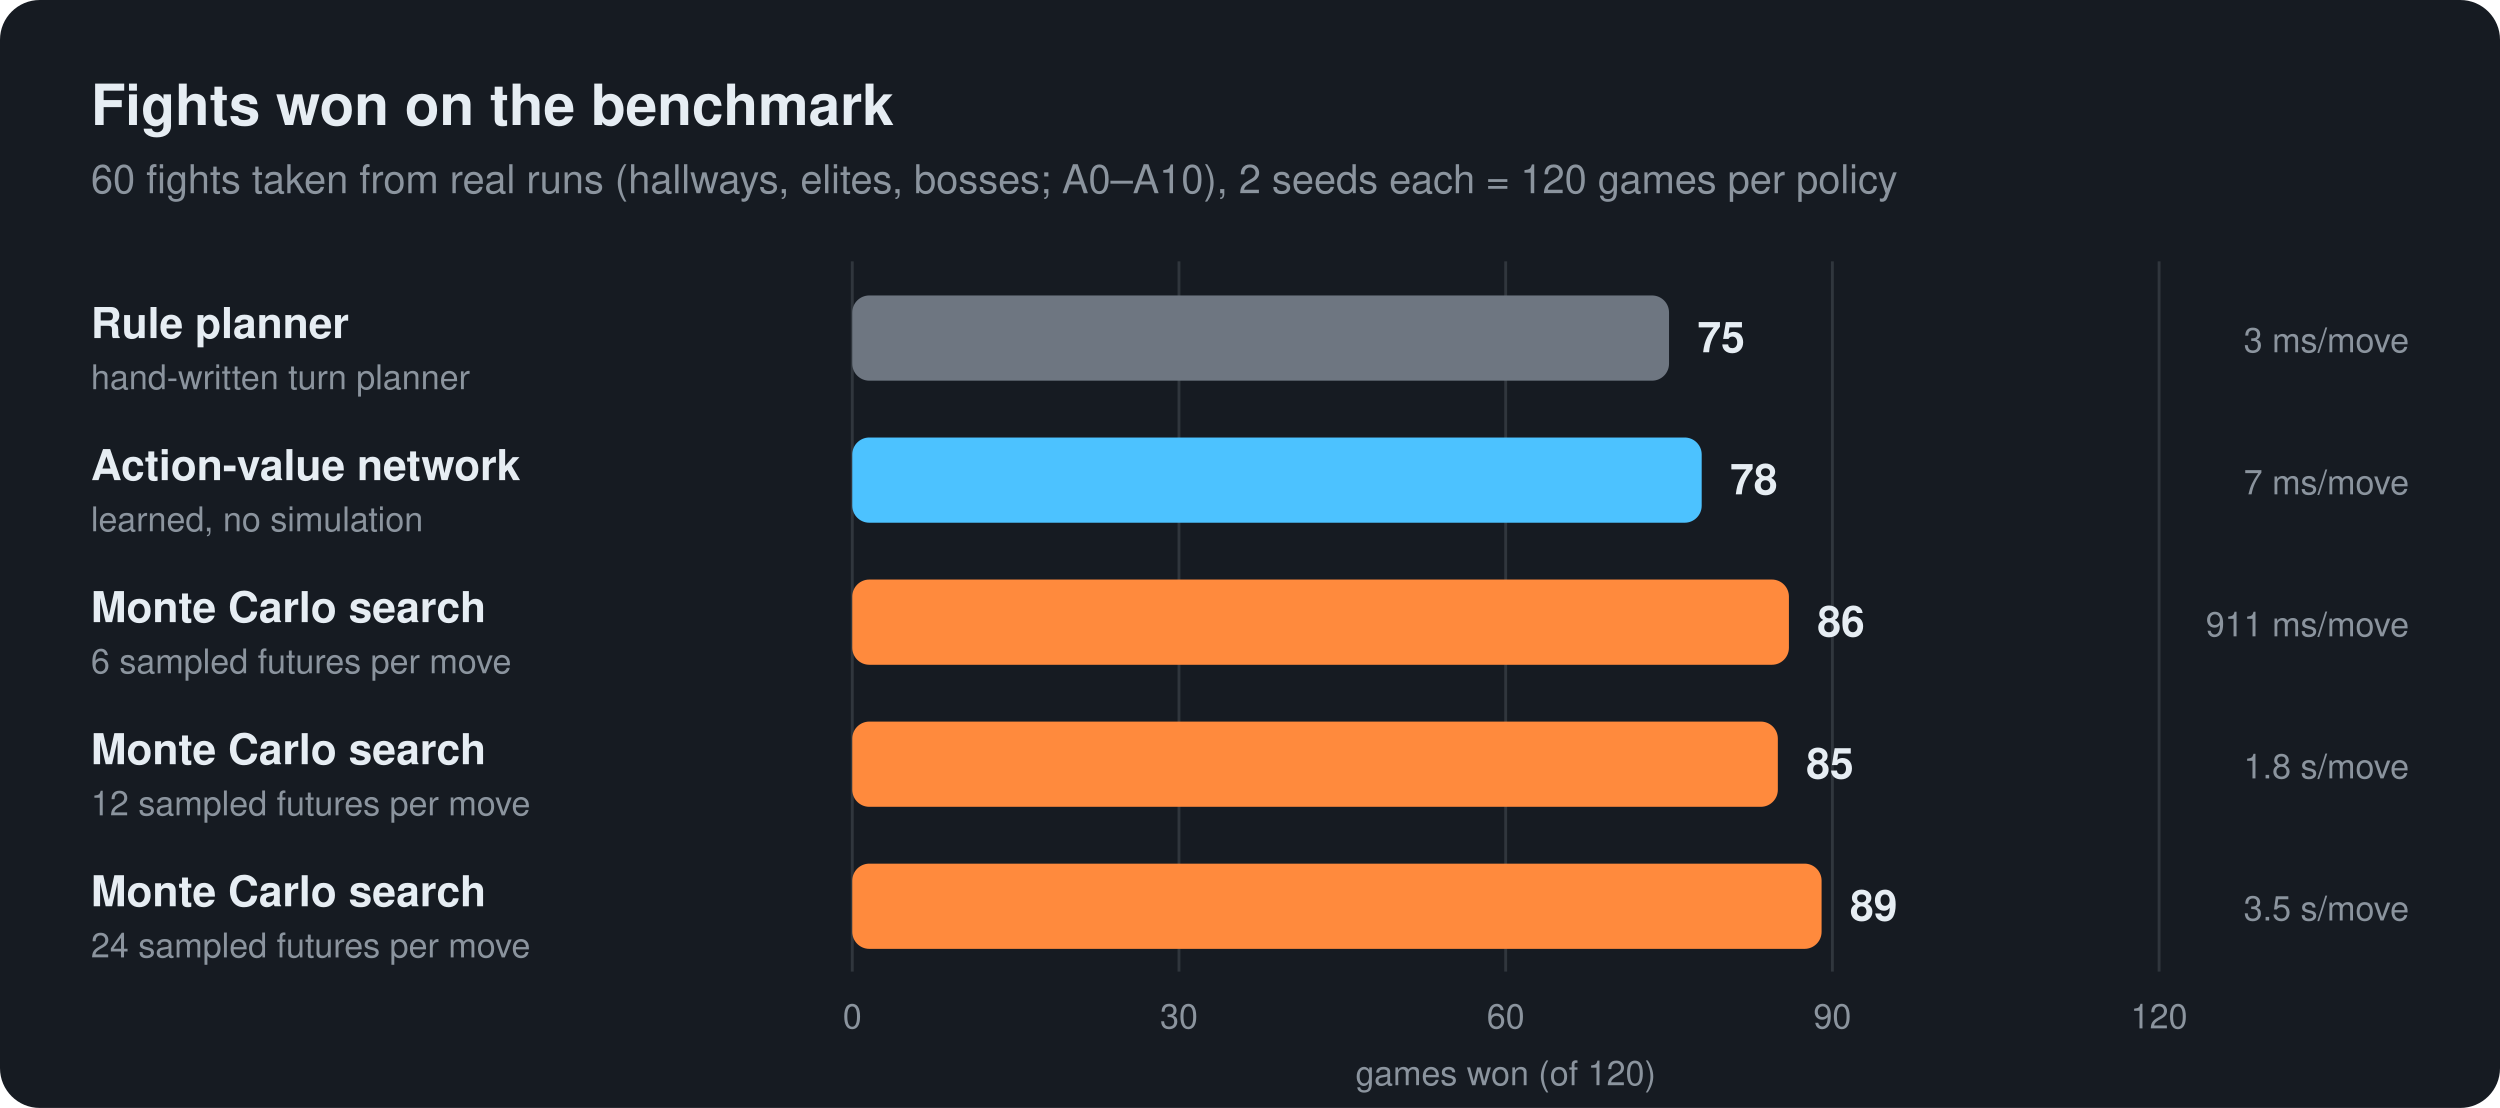
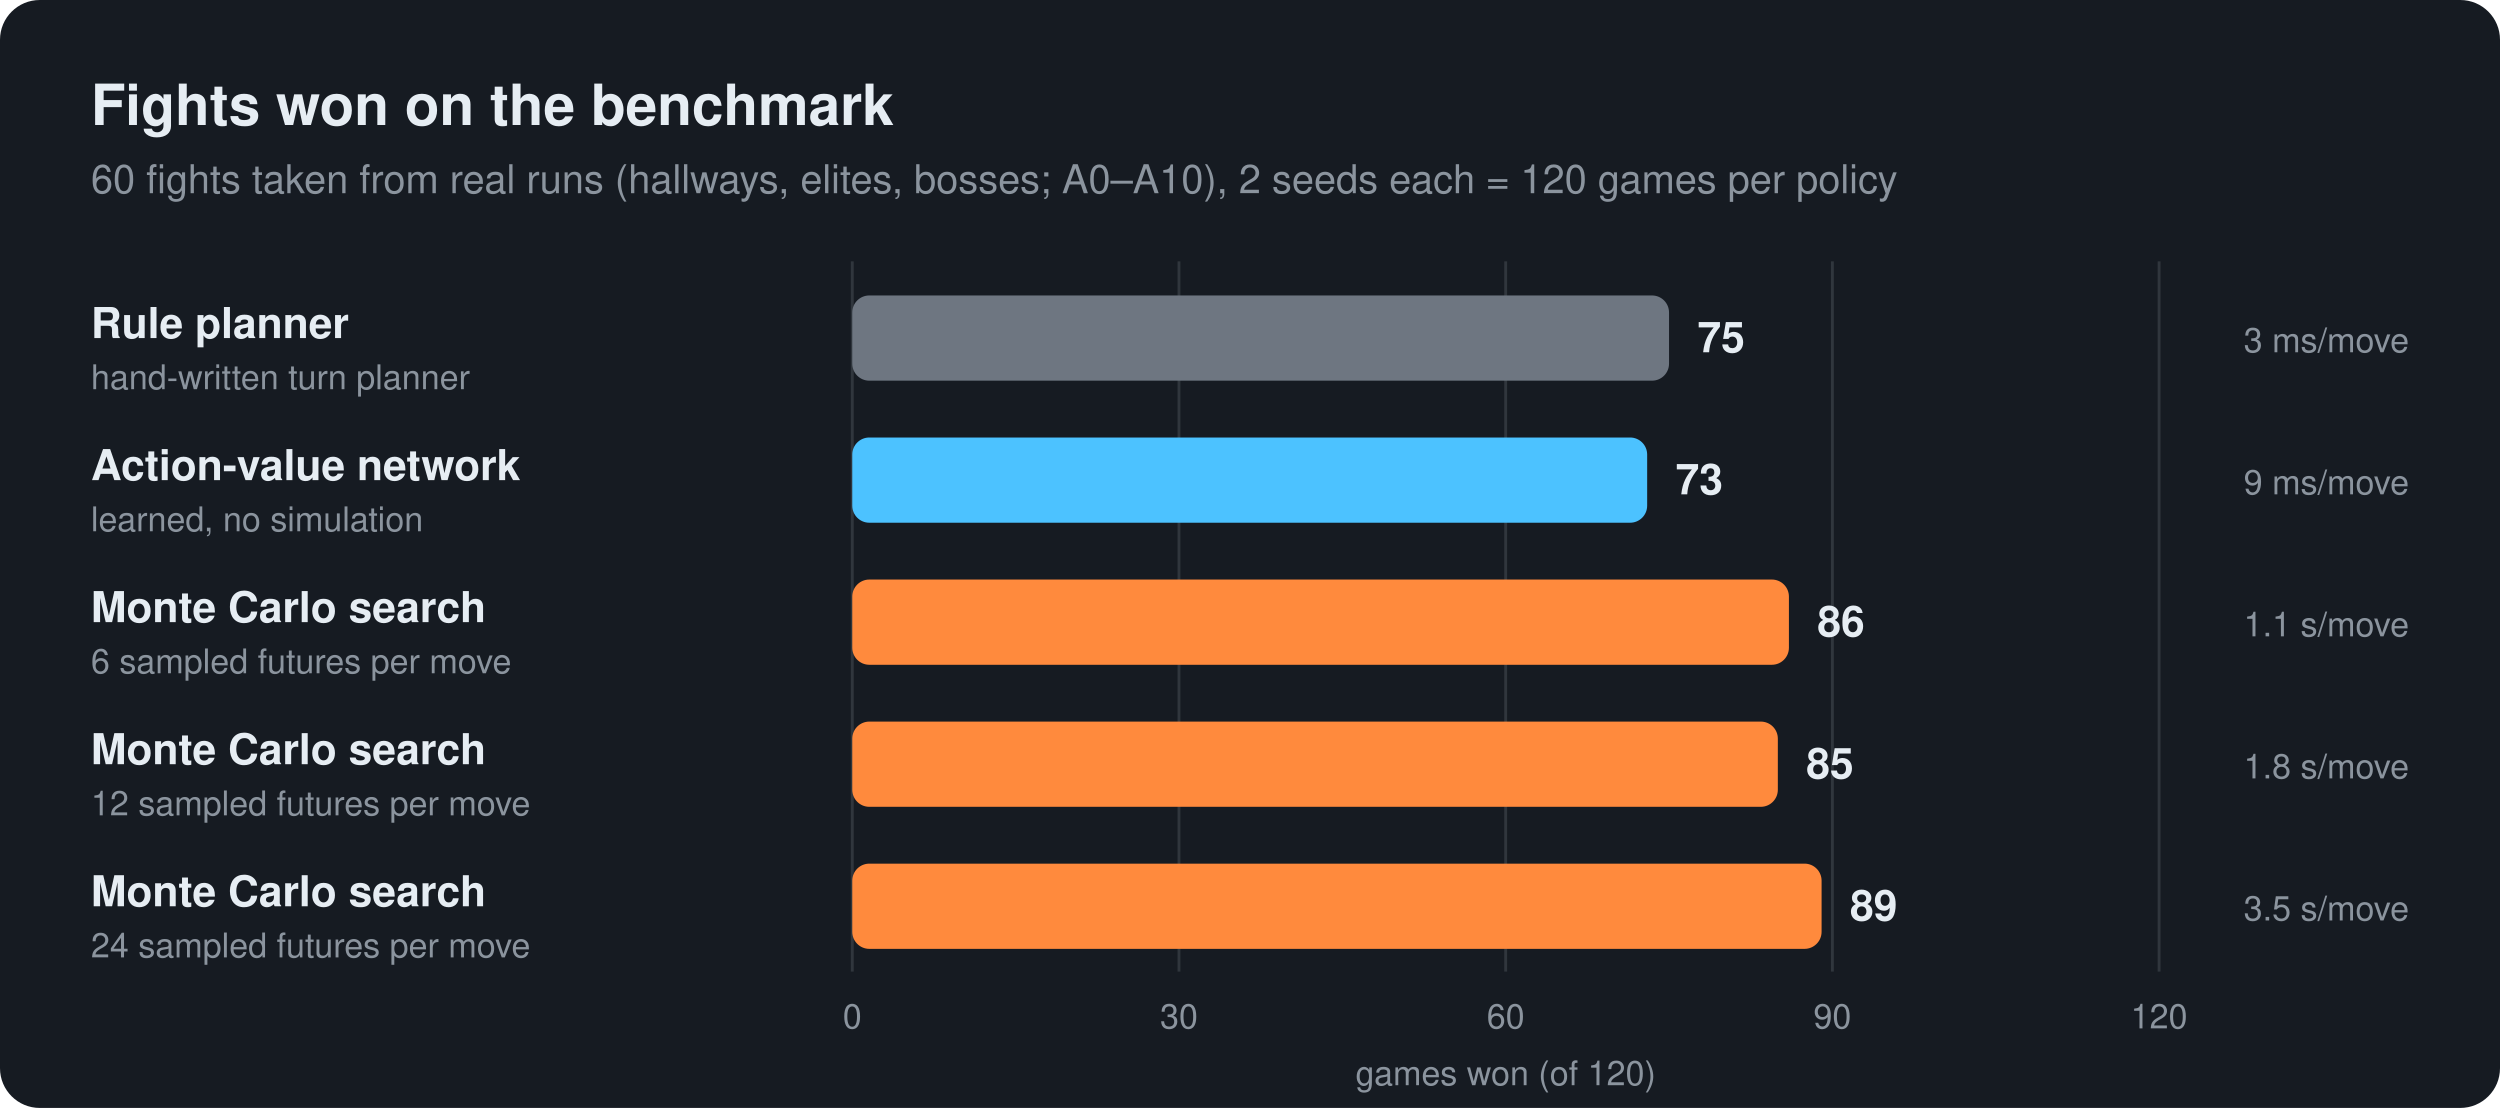
- <svg xmlns="http://www.w3.org/2000/svg" viewBox="0 0 880 390" width="880" height="390" role="img" aria-label="Benchmark wins out of 120: Rule planner (planner) 75, Action-value network (qpolicy) 78, Monte Carlo search (mc6) 86, Monte Carlo search (mc12) 85, Monte Carlo search (mc24) 89">
+ <svg xmlns="http://www.w3.org/2000/svg" viewBox="0 0 880 390" width="880" height="390" role="img" aria-label="Benchmark wins out of 120: Rule planner (planner) 75, Action-value network (qpolicy) 73, Monte Carlo search (mc6) 86, Monte Carlo search (mc12) 85, Monte Carlo search (mc24) 89">
  <rect width="880" height="390" rx="14" fill="#161b22" />
  <text x="32" y="44" font-family="ui-sans-serif, -apple-system, BlinkMacSystemFont, 'Segoe UI', Helvetica, Arial, sans-serif" font-size="20" font-weight="700" fill="#e6edf3">Fights won on the benchmark</text>
  <text x="32" y="68" font-family="ui-sans-serif, -apple-system, BlinkMacSystemFont, 'Segoe UI', Helvetica, Arial, sans-serif" font-size="14" fill="#8b949e">60 fights taken from real runs (hallways, elites, bosses; A0–A10), 2 seeds each = 120 games per policy</text>
  <line x1="300.0" y1="92" x2="300.0" y2="342" stroke="#30363d" stroke-width="1" />
  <text x="300.0" y="362" font-family="ui-sans-serif, -apple-system, BlinkMacSystemFont, 'Segoe UI', Helvetica, Arial, sans-serif" font-size="12" text-anchor="middle" fill="#8b949e">0</text>
  <line x1="415.0" y1="92" x2="415.0" y2="342" stroke="#30363d" stroke-width="1" />
  <text x="415.0" y="362" font-family="ui-sans-serif, -apple-system, BlinkMacSystemFont, 'Segoe UI', Helvetica, Arial, sans-serif" font-size="12" text-anchor="middle" fill="#8b949e">30</text>
  <line x1="530.0" y1="92" x2="530.0" y2="342" stroke="#30363d" stroke-width="1" />
  <text x="530.0" y="362" font-family="ui-sans-serif, -apple-system, BlinkMacSystemFont, 'Segoe UI', Helvetica, Arial, sans-serif" font-size="12" text-anchor="middle" fill="#8b949e">60</text>
  <line x1="645.0" y1="92" x2="645.0" y2="342" stroke="#30363d" stroke-width="1" />
  <text x="645.0" y="362" font-family="ui-sans-serif, -apple-system, BlinkMacSystemFont, 'Segoe UI', Helvetica, Arial, sans-serif" font-size="12" text-anchor="middle" fill="#8b949e">90</text>
  <line x1="760.0" y1="92" x2="760.0" y2="342" stroke="#30363d" stroke-width="1" />
  <text x="760.0" y="362" font-family="ui-sans-serif, -apple-system, BlinkMacSystemFont, 'Segoe UI', Helvetica, Arial, sans-serif" font-size="12" text-anchor="middle" fill="#8b949e">120</text>
  <text x="32" y="119" font-family="ui-sans-serif, -apple-system, BlinkMacSystemFont, 'Segoe UI', Helvetica, Arial, sans-serif" font-size="15" font-weight="600" fill="#e6edf3">Rule planner</text>
  <text x="32" y="137" font-family="ui-sans-serif, -apple-system, BlinkMacSystemFont, 'Segoe UI', Helvetica, Arial, sans-serif" font-size="12" fill="#8b949e">hand-written turn planner</text>
  <rect x="300" y="104" width="287.5" height="30" rx="6" fill="#6e7681" />
  <text x="597.5" y="124" font-family="ui-sans-serif, -apple-system, BlinkMacSystemFont, 'Segoe UI', Helvetica, Arial, sans-serif" font-size="15" font-weight="700" fill="#e6edf3">75</text>
  <text x="848" y="124" font-family="ui-sans-serif, -apple-system, BlinkMacSystemFont, 'Segoe UI', Helvetica, Arial, sans-serif" font-size="12" text-anchor="end" fill="#8b949e">3 ms/move</text>
  <text x="32" y="169" font-family="ui-sans-serif, -apple-system, BlinkMacSystemFont, 'Segoe UI', Helvetica, Arial, sans-serif" font-size="15" font-weight="600" fill="#e6edf3">Action-value network</text>
  <text x="32" y="187" font-family="ui-sans-serif, -apple-system, BlinkMacSystemFont, 'Segoe UI', Helvetica, Arial, sans-serif" font-size="12" fill="#8b949e">learned, no simulation</text>
-   <rect x="300" y="154" width="299.0" height="30" rx="6" fill="#4cc2ff" />
-   <text x="609.0" y="174" font-family="ui-sans-serif, -apple-system, BlinkMacSystemFont, 'Segoe UI', Helvetica, Arial, sans-serif" font-size="15" font-weight="700" fill="#e6edf3">78</text>
-   <text x="848" y="174" font-family="ui-sans-serif, -apple-system, BlinkMacSystemFont, 'Segoe UI', Helvetica, Arial, sans-serif" font-size="12" text-anchor="end" fill="#8b949e">7 ms/move</text>
+   <rect x="300" y="154" width="279.8" height="30" rx="6" fill="#4cc2ff" />
+   <text x="589.8" y="174" font-family="ui-sans-serif, -apple-system, BlinkMacSystemFont, 'Segoe UI', Helvetica, Arial, sans-serif" font-size="15" font-weight="700" fill="#e6edf3">73</text>
+   <text x="848" y="174" font-family="ui-sans-serif, -apple-system, BlinkMacSystemFont, 'Segoe UI', Helvetica, Arial, sans-serif" font-size="12" text-anchor="end" fill="#8b949e">9 ms/move</text>
  <text x="32" y="219" font-family="ui-sans-serif, -apple-system, BlinkMacSystemFont, 'Segoe UI', Helvetica, Arial, sans-serif" font-size="15" font-weight="600" fill="#e6edf3">Monte Carlo search</text>
  <text x="32" y="237" font-family="ui-sans-serif, -apple-system, BlinkMacSystemFont, 'Segoe UI', Helvetica, Arial, sans-serif" font-size="12" fill="#8b949e">6 sampled futures per move</text>
  <rect x="300" y="204" width="329.7" height="30" rx="6" fill="#ff8a3d" />
  <text x="639.7" y="224" font-family="ui-sans-serif, -apple-system, BlinkMacSystemFont, 'Segoe UI', Helvetica, Arial, sans-serif" font-size="15" font-weight="700" fill="#e6edf3">86</text>
-   <text x="848" y="224" font-family="ui-sans-serif, -apple-system, BlinkMacSystemFont, 'Segoe UI', Helvetica, Arial, sans-serif" font-size="12" text-anchor="end" fill="#8b949e">911 ms/move</text>
+   <text x="848" y="224" font-family="ui-sans-serif, -apple-system, BlinkMacSystemFont, 'Segoe UI', Helvetica, Arial, sans-serif" font-size="12" text-anchor="end" fill="#8b949e">1.1 s/move</text>
  <text x="32" y="269" font-family="ui-sans-serif, -apple-system, BlinkMacSystemFont, 'Segoe UI', Helvetica, Arial, sans-serif" font-size="15" font-weight="600" fill="#e6edf3">Monte Carlo search</text>
  <text x="32" y="287" font-family="ui-sans-serif, -apple-system, BlinkMacSystemFont, 'Segoe UI', Helvetica, Arial, sans-serif" font-size="12" fill="#8b949e">12 sampled futures per move</text>
  <rect x="300" y="254" width="325.8" height="30" rx="6" fill="#ff8a3d" />
  <text x="635.8" y="274" font-family="ui-sans-serif, -apple-system, BlinkMacSystemFont, 'Segoe UI', Helvetica, Arial, sans-serif" font-size="15" font-weight="700" fill="#e6edf3">85</text>
  <text x="848" y="274" font-family="ui-sans-serif, -apple-system, BlinkMacSystemFont, 'Segoe UI', Helvetica, Arial, sans-serif" font-size="12" text-anchor="end" fill="#8b949e">1.8 s/move</text>
  <text x="32" y="319" font-family="ui-sans-serif, -apple-system, BlinkMacSystemFont, 'Segoe UI', Helvetica, Arial, sans-serif" font-size="15" font-weight="600" fill="#e6edf3">Monte Carlo search</text>
  <text x="32" y="337" font-family="ui-sans-serif, -apple-system, BlinkMacSystemFont, 'Segoe UI', Helvetica, Arial, sans-serif" font-size="12" fill="#8b949e">24 sampled futures per move</text>
  <rect x="300" y="304" width="341.2" height="30" rx="6" fill="#ff8a3d" />
  <text x="651.2" y="324" font-family="ui-sans-serif, -apple-system, BlinkMacSystemFont, 'Segoe UI', Helvetica, Arial, sans-serif" font-size="15" font-weight="700" fill="#e6edf3">89</text>
  <text x="848" y="324" font-family="ui-sans-serif, -apple-system, BlinkMacSystemFont, 'Segoe UI', Helvetica, Arial, sans-serif" font-size="12" text-anchor="end" fill="#8b949e">3.5 s/move</text>
  <text x="530" y="382" font-family="ui-sans-serif, -apple-system, BlinkMacSystemFont, 'Segoe UI', Helvetica, Arial, sans-serif" font-size="12" text-anchor="middle" fill="#8b949e">games won (of 120)</text>
</svg>
